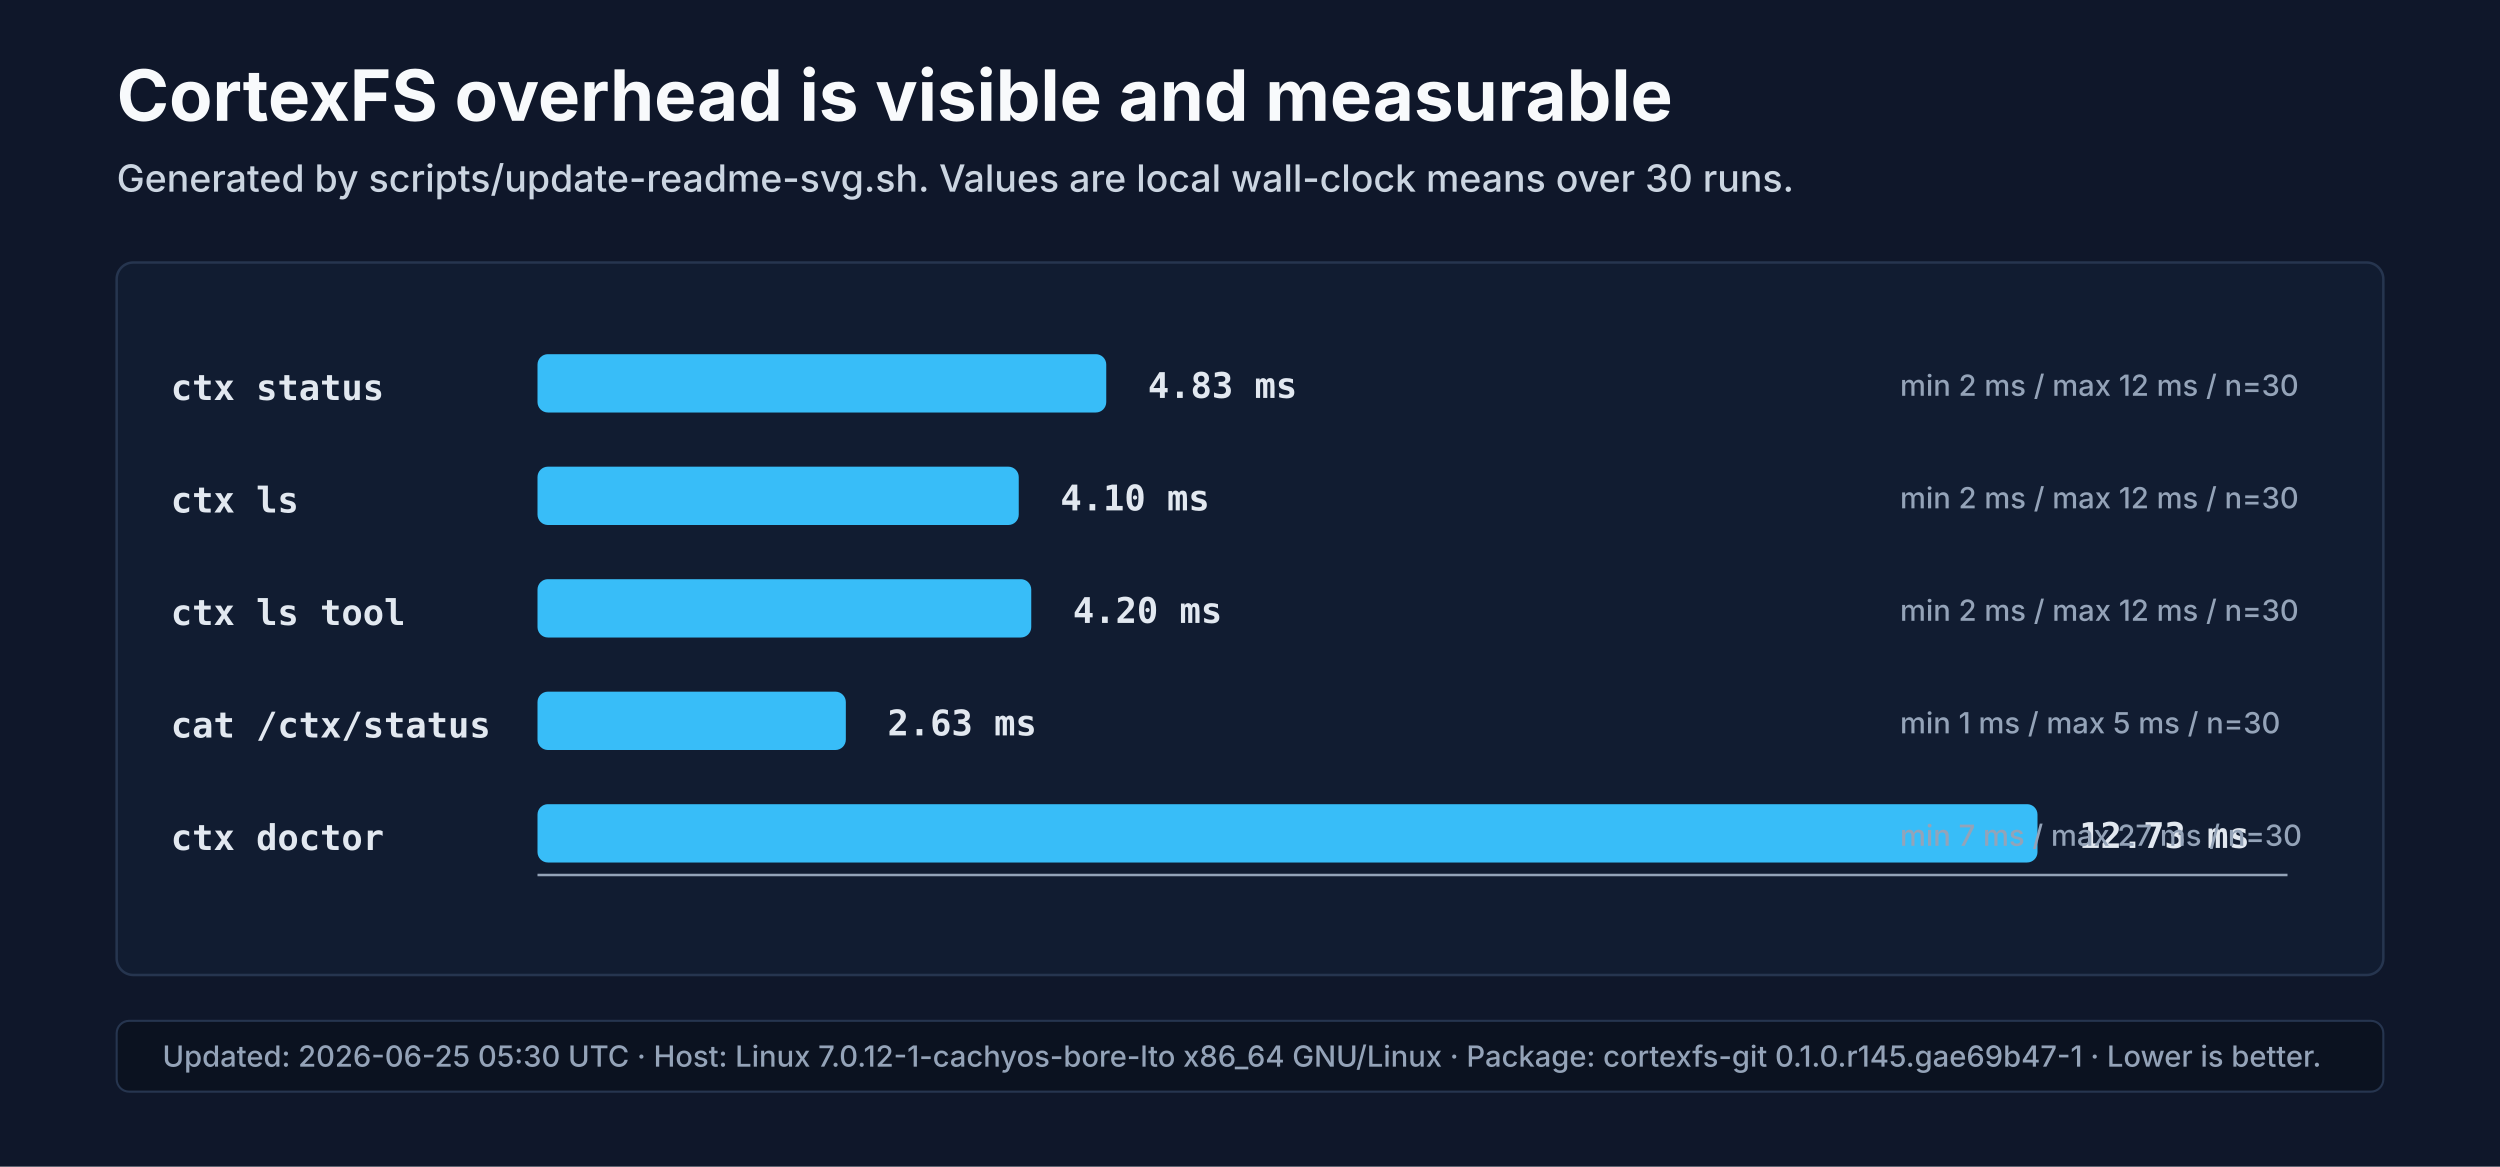
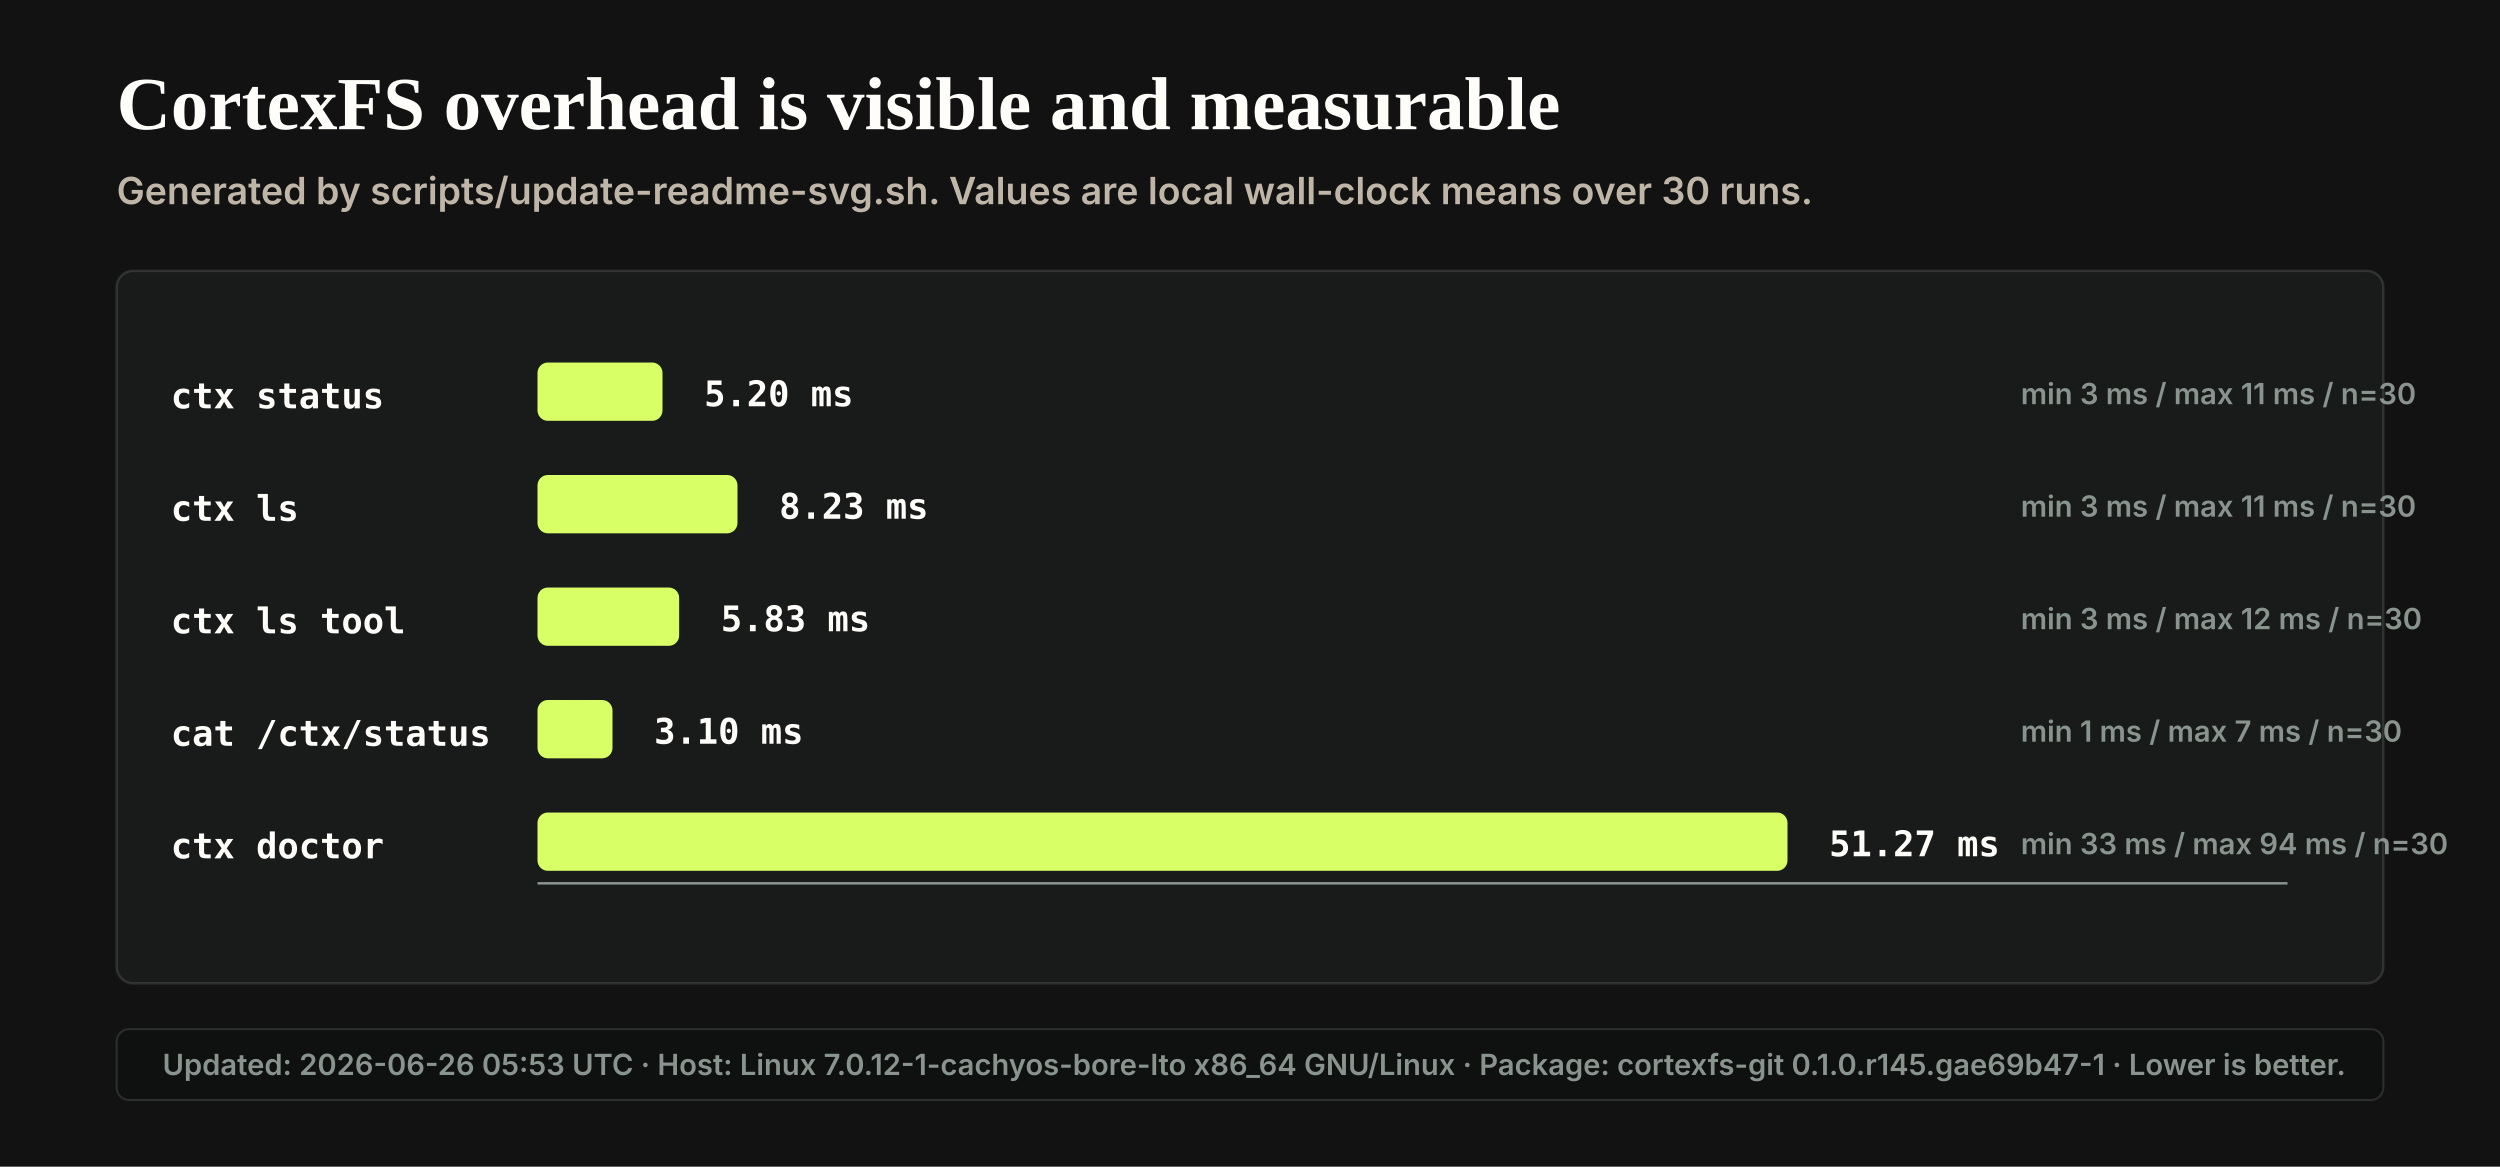
<svg xmlns="http://www.w3.org/2000/svg" width="1200" height="560" viewBox="0 0 1200 560" role="img" aria-labelledby="title desc">
  <defs>
-     <style>
-       .bg{fill:#0f172a}.panel{fill:#111c31;stroke:#26354f;stroke-width:1.2}.grid{stroke:#26354f;stroke-width:1}.title{font:700 34px system-ui,-apple-system,Segoe UI,sans-serif;fill:#f8fafc;letter-spacing:0}.text{font:500 18px system-ui,-apple-system,Segoe UI,sans-serif;fill:#cbd5e1}.mono{font:600 17px ui-monospace,SFMono-Regular,Menlo,Consolas,monospace;fill:#e2e8f0}.small{font:500 14px system-ui,-apple-system,Segoe UI,sans-serif;fill:#94a3b8}.bar{fill:#38bdf8}.bar2{fill:#58d68d}.axis{stroke:#94a3b8;stroke-width:1.2}
-     </style>
+     <style>.bg{fill:#111211}.panel{fill:#181b19;stroke:#fffdfa;stroke-opacity:.12;stroke-width:1.2}.title{font:650 36px Georgia,"Times New Roman",serif;fill:#fffdfa;letter-spacing:0}.text{font:600 18px Inter,ui-sans-serif,system-ui,-apple-system,"Segoe UI",sans-serif;fill:#bfb6a8}.mono{font:850 17px ui-monospace,SFMono-Regular,Menlo,Consolas,monospace;fill:#fffdfa}.small{font:600 14px Inter,ui-sans-serif,system-ui,-apple-system,"Segoe UI",sans-serif;fill:#8a948f}.bar{fill:#d8ff66}.axis{stroke:#8a948f;stroke-width:1.2}</style>
  </defs>
  <rect class="bg" width="1200" height="560" />
-   <text class="title" x="56" y="58">CortexFS overhead is visible and measurable</text>
-   <text class="text" x="56" y="92">Generated by scripts/update-readme-svg.sh. Values are local wall-clock means over 30 runs.</text>
-   <rect class="panel" x="56" y="126" width="1088" height="342" rx="8" />
-   <line class="axis" x1="258" y1="420" x2="1098" y2="420" />
-   <text class="mono" x="82" y="192">ctx status</text>
-   <rect class="bar" x="258" y="170" width="273" height="28" rx="5" />
-   <text class="mono" x="551" y="191">4.83 ms</text>
-   <text class="small" x="912" y="190">min 2 ms / max 12 ms / n=30</text>
-   <text class="mono" x="82" y="246">ctx ls</text>
-   <rect class="bar" x="258" y="224" width="231" height="28" rx="5" />
-   <text class="mono" x="509" y="245">4.10 ms</text>
-   <text class="small" x="912" y="244">min 2 ms / max 12 ms / n=30</text>
-   <text class="mono" x="82" y="300">ctx ls tool</text>
-   <rect class="bar" x="258" y="278" width="237" height="28" rx="5" />
-   <text class="mono" x="515" y="299">4.20 ms</text>
-   <text class="small" x="912" y="298">min 2 ms / max 12 ms / n=30</text>
-   <text class="mono" x="82" y="354">cat /ctx/status</text>
-   <rect class="bar" x="258" y="332" width="148" height="28" rx="5" />
-   <text class="mono" x="426" y="353">2.63 ms</text>
-   <text class="small" x="912" y="352">min 1 ms / max 5 ms / n=30</text>
-   <text class="mono" x="82" y="408">ctx doctor</text>
-   <rect class="bar" x="258" y="386" width="720" height="28" rx="5" />
-   <text class="mono" x="998" y="407">12.73 ms</text>
-   <text class="small" x="912" y="406">min 7 ms / max 27 ms / n=30</text>
-   <rect x="56" y="490" width="1088" height="34" rx="6" fill="#0b1220" stroke="#26354f" />
-   <text class="small" x="78" y="512">Updated: 2026-06-25 05:30 UTC · Host: Linux 7.0.12-1-cachyos-bore-lto x86_64 GNU/Linux · Package: cortexfs-git 0.1.0.r145.gae69b47-1 · Lower is better.</text>
+   <text class="title" x="56" y="62">CortexFS overhead is visible and measurable</text>
+   <text class="text" x="56" y="98">Generated by scripts/update-readme-svg.sh. Values are local wall-clock means over 30 runs.</text>
+   <rect class="panel" x="56" y="130" width="1088" height="342" rx="8" />
+   <line class="axis" x1="258" y1="424" x2="1098" y2="424" />
+   <text class="mono" x="82" y="196">ctx status</text>
+   <rect class="bar" x="258" y="174" width="60" height="28" rx="5" />
+   <text class="mono" x="338" y="195">5.20 ms</text>
+   <text class="small" x="970" y="194">min 3 ms / max 11 ms / n=30</text>
+   <text class="mono" x="82" y="250">ctx ls</text>
+   <rect class="bar" x="258" y="228" width="96" height="28" rx="5" />
+   <text class="mono" x="374" y="249">8.23 ms</text>
+   <text class="small" x="970" y="248">min 3 ms / max 11 ms / n=30</text>
+   <text class="mono" x="82" y="304">ctx ls tool</text>
+   <rect class="bar" x="258" y="282" width="68" height="28" rx="5" />
+   <text class="mono" x="346" y="303">5.83 ms</text>
+   <text class="small" x="970" y="302">min 3 ms / max 12 ms / n=30</text>
+   <text class="mono" x="82" y="358">cat /ctx/status</text>
+   <rect class="bar" x="258" y="336" width="36" height="28" rx="5" />
+   <text class="mono" x="314" y="357">3.10 ms</text>
+   <text class="small" x="970" y="356">min 1 ms / max 7 ms / n=30</text>
+   <text class="mono" x="82" y="412">ctx doctor</text>
+   <rect class="bar" x="258" y="390" width="600" height="28" rx="5" />
+   <text class="mono" x="878" y="411">51.27 ms</text>
+   <text class="small" x="970" y="410">min 33 ms / max 94 ms / n=30</text>
+   <rect x="56" y="494" width="1088" height="34" rx="6" fill="#0f1110" stroke="#fffdfa" stroke-opacity=".12" />
+   <text class="small" x="78" y="516">Updated: 2026-06-26 05:53 UTC · Host: Linux 7.0.12-1-cachyos-bore-lto x86_64 GNU/Linux · Package: cortexfs-git 0.1.0.r145.gae69b47-1 · Lower is better.</text>
</svg>
